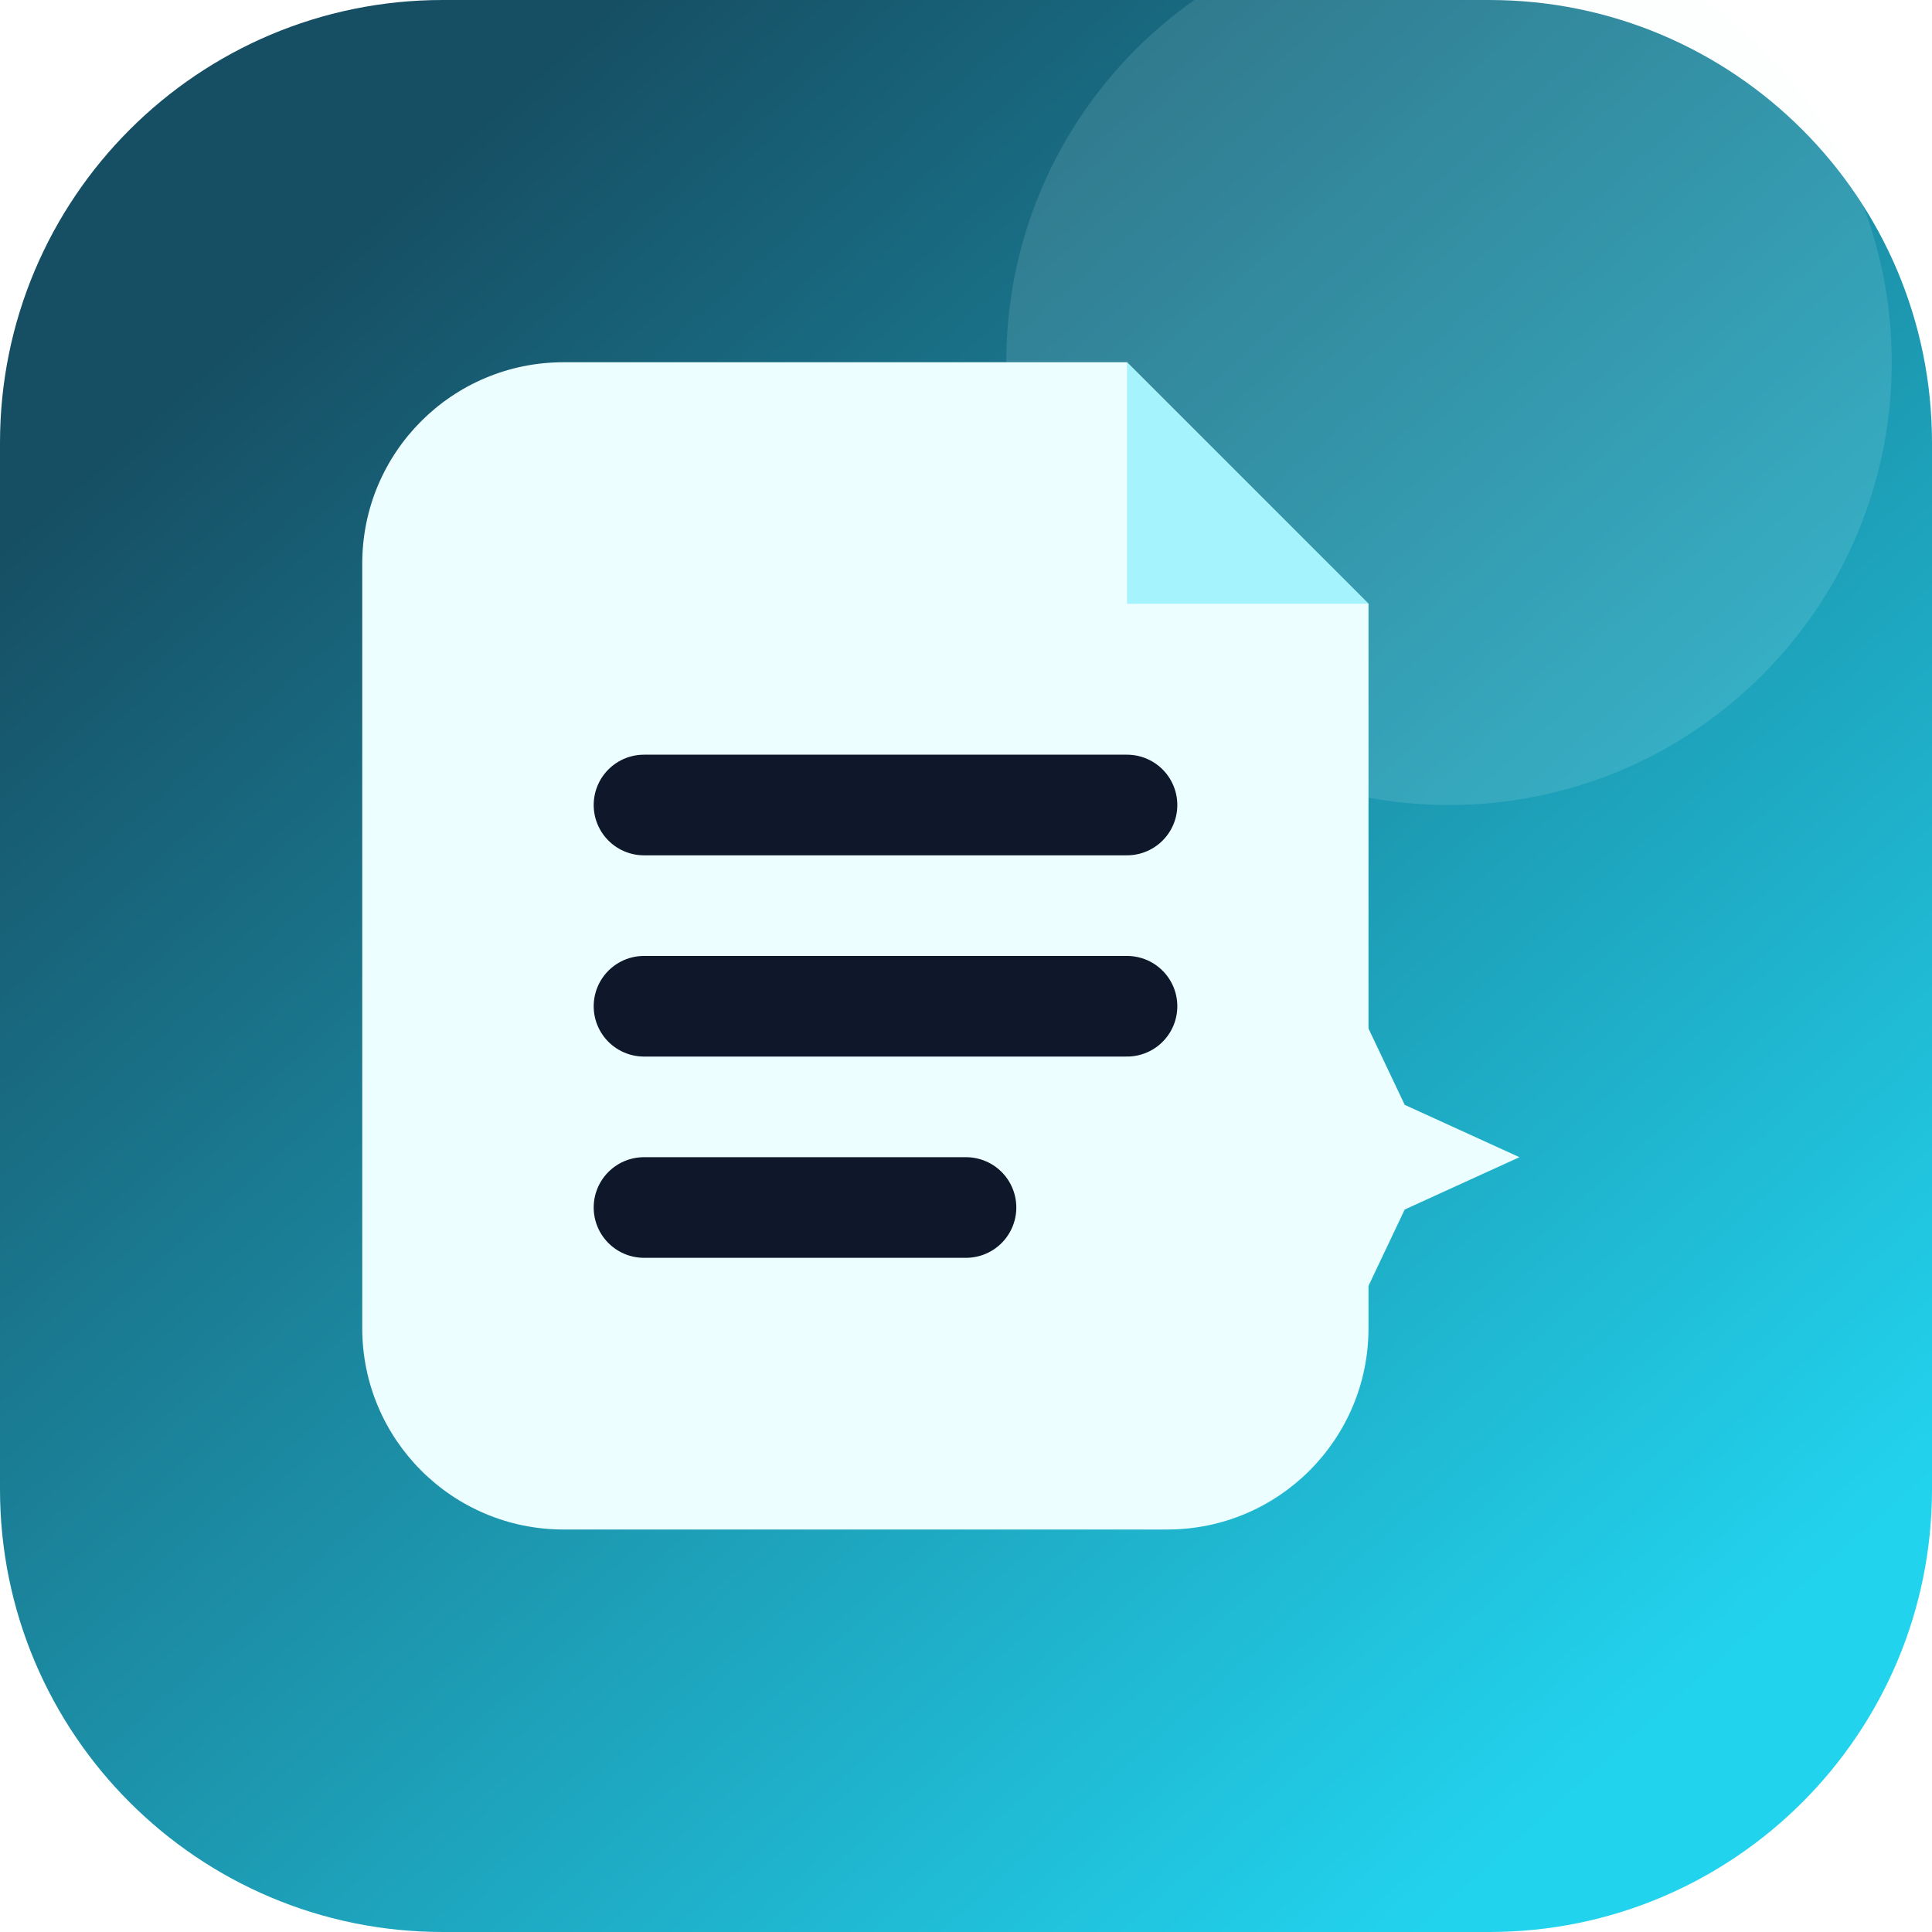
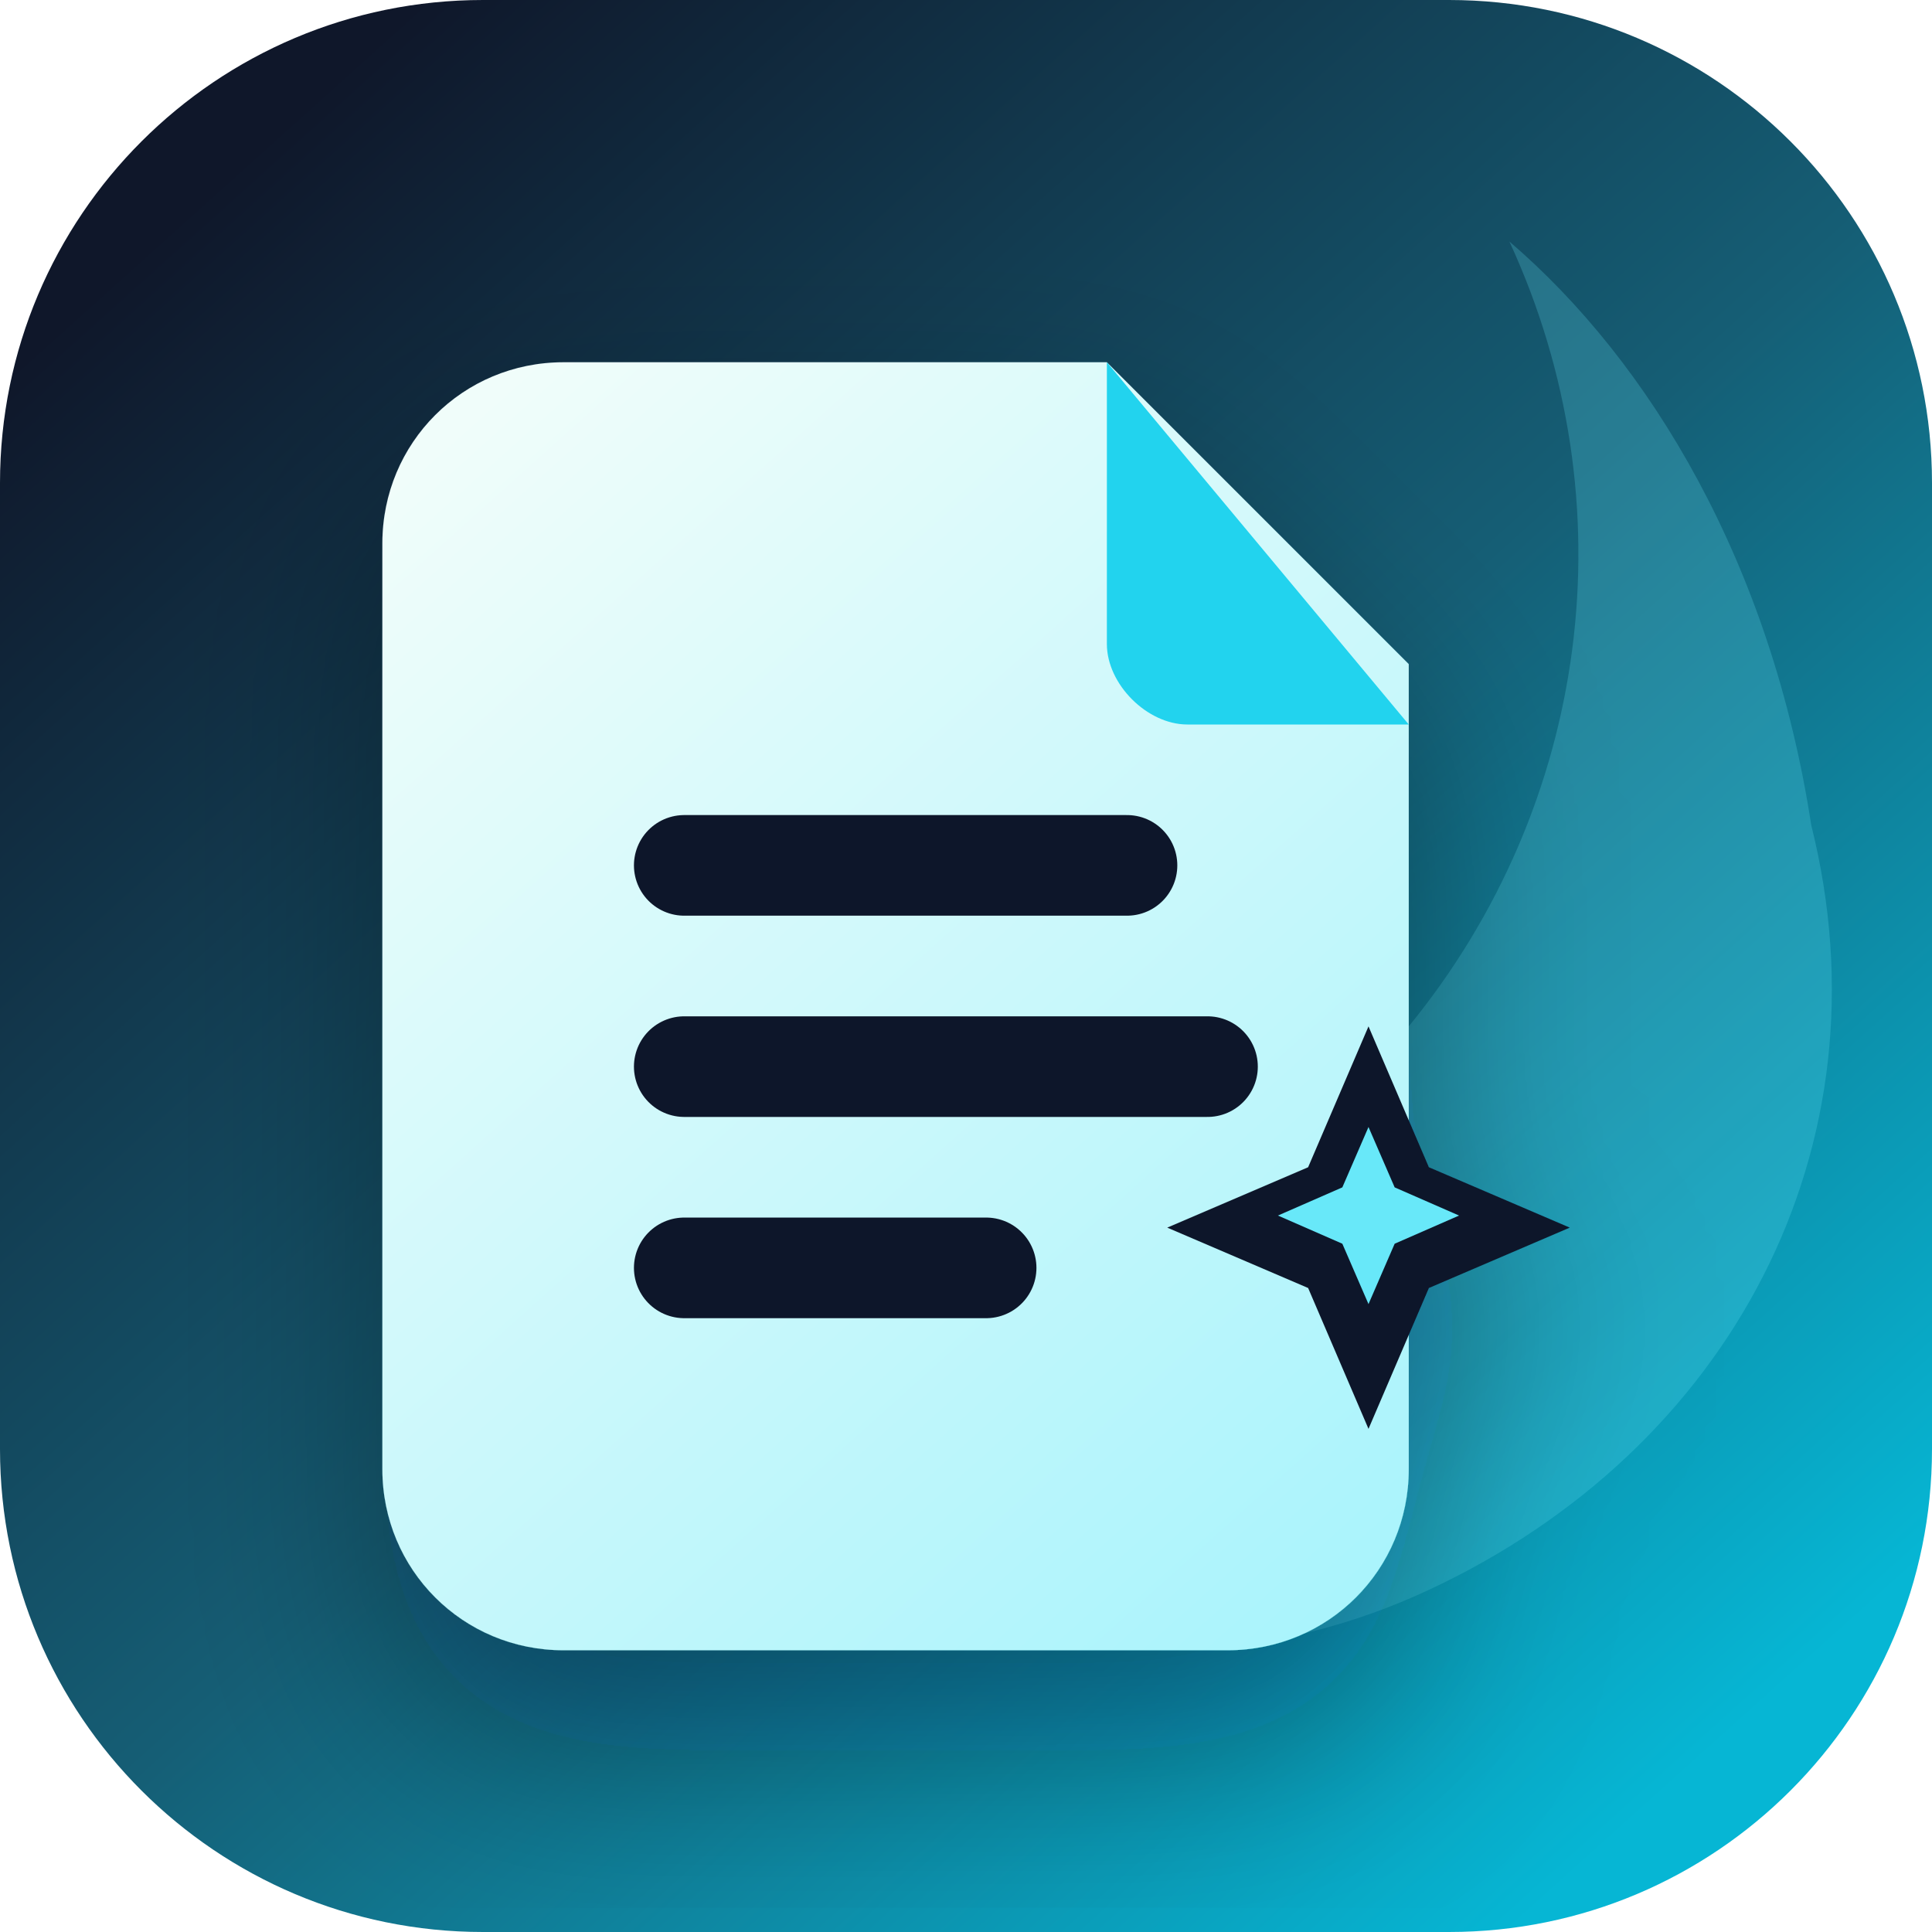
- <svg xmlns="http://www.w3.org/2000/svg" viewBox="0 0 96 96">
+ <svg xmlns="http://www.w3.org/2000/svg" viewBox="0 0 96 96" role="img" aria-label="Documentation Wizard">
  <defs>
-     <linearGradient id="docBg" x1="16" y1="12" x2="82" y2="86" gradientUnits="userSpaceOnUse">
-       <stop offset="0" stop-color="#164E63" />
-       <stop offset="1" stop-color="#22D3EE" />
+     <linearGradient id="dw-bg" x1="12" y1="8" x2="84" y2="88" gradientUnits="userSpaceOnUse">
+       <stop offset="0" stop-color="#0F172A" />
+       <stop offset="0.52" stop-color="#155E75" />
+       <stop offset="1" stop-color="#06B6D4" />
    </linearGradient>
+     <linearGradient id="dw-accent" x1="24" y1="20" x2="76" y2="78" gradientUnits="userSpaceOnUse">
+       <stop offset="0" stop-color="#F0FDFA" />
+       <stop offset="1" stop-color="#A5F3FC" />
+     </linearGradient>
+     <filter id="dw-shadow" x="-20%" y="-20%" width="140%" height="140%">
+       <feDropShadow dx="0" dy="5" stdDeviation="5" flood-color="#020617" flood-opacity="0.35" />
+     </filter>
  </defs>
-   <rect width="96" height="96" rx="22" fill="url(#docBg)" />
-   <circle cx="72" cy="18" r="22" fill="#ECFEFF" opacity="0.12" />
-   <rect x="30" y="24" width="32" height="40" rx="10" fill="#67E8F9" opacity="0.28" />
-   <path d="M28 18h28l12 12v36c0 5.523-4.477 10-10 10H28c-5.523 0-10-4.477-10-10V28c0-5.523 4.477-10 10-10Z" fill="#ECFEFF" />
-   <path d="M56 18v12h12" fill="#A5F3FC" />
-   <path d="M32 40h24M32 50h24M32 60h16" stroke="#0F172A" stroke-linecap="round" stroke-width="5" />
-   <path d="M67 49l2.8 5.9 5.7 2.6-5.7 2.6-2.8 5.9-2.8-5.9-5.7-2.6 5.7-2.6Z" fill="#ECFEFF" />
+   <rect width="96" height="96" rx="24" fill="url(#dw-bg)" />
+   <path d="M75 12c6 13 4 28-5 39S47 69 30 68C40 80 56 86 71 79s23-22 19-38C88 28 82 18 75 12Z" fill="#67E8F9" opacity="0.22" />
+   <g filter="url(#dw-shadow)">
+     <path d="M28 18h27l15 15v40c0 5-4 9-9 9H28c-5 0-9-4-9-9V27c0-5 4-9 9-9Z" fill="url(#dw-accent)" />
+     <path d="M55 18v14c0 2 2 4 4 4h11Z" fill="#22D3EE" />
+     <path d="M34 43h22M34 53h26M34 63h15" stroke="#0F172A" stroke-width="5" stroke-linecap="round" />
+     <path d="M68 51l3 7 7 3-7 3-3 7-3-7-7-3 7-3Z" fill="#0F172A" />
+     <path d="M68 56l1.3 3 3.2 1.4-3.2 1.4-1.3 3-1.3-3-3.2-1.4 3.2-1.4Z" fill="#67E8F9" />
+   </g>
</svg>
